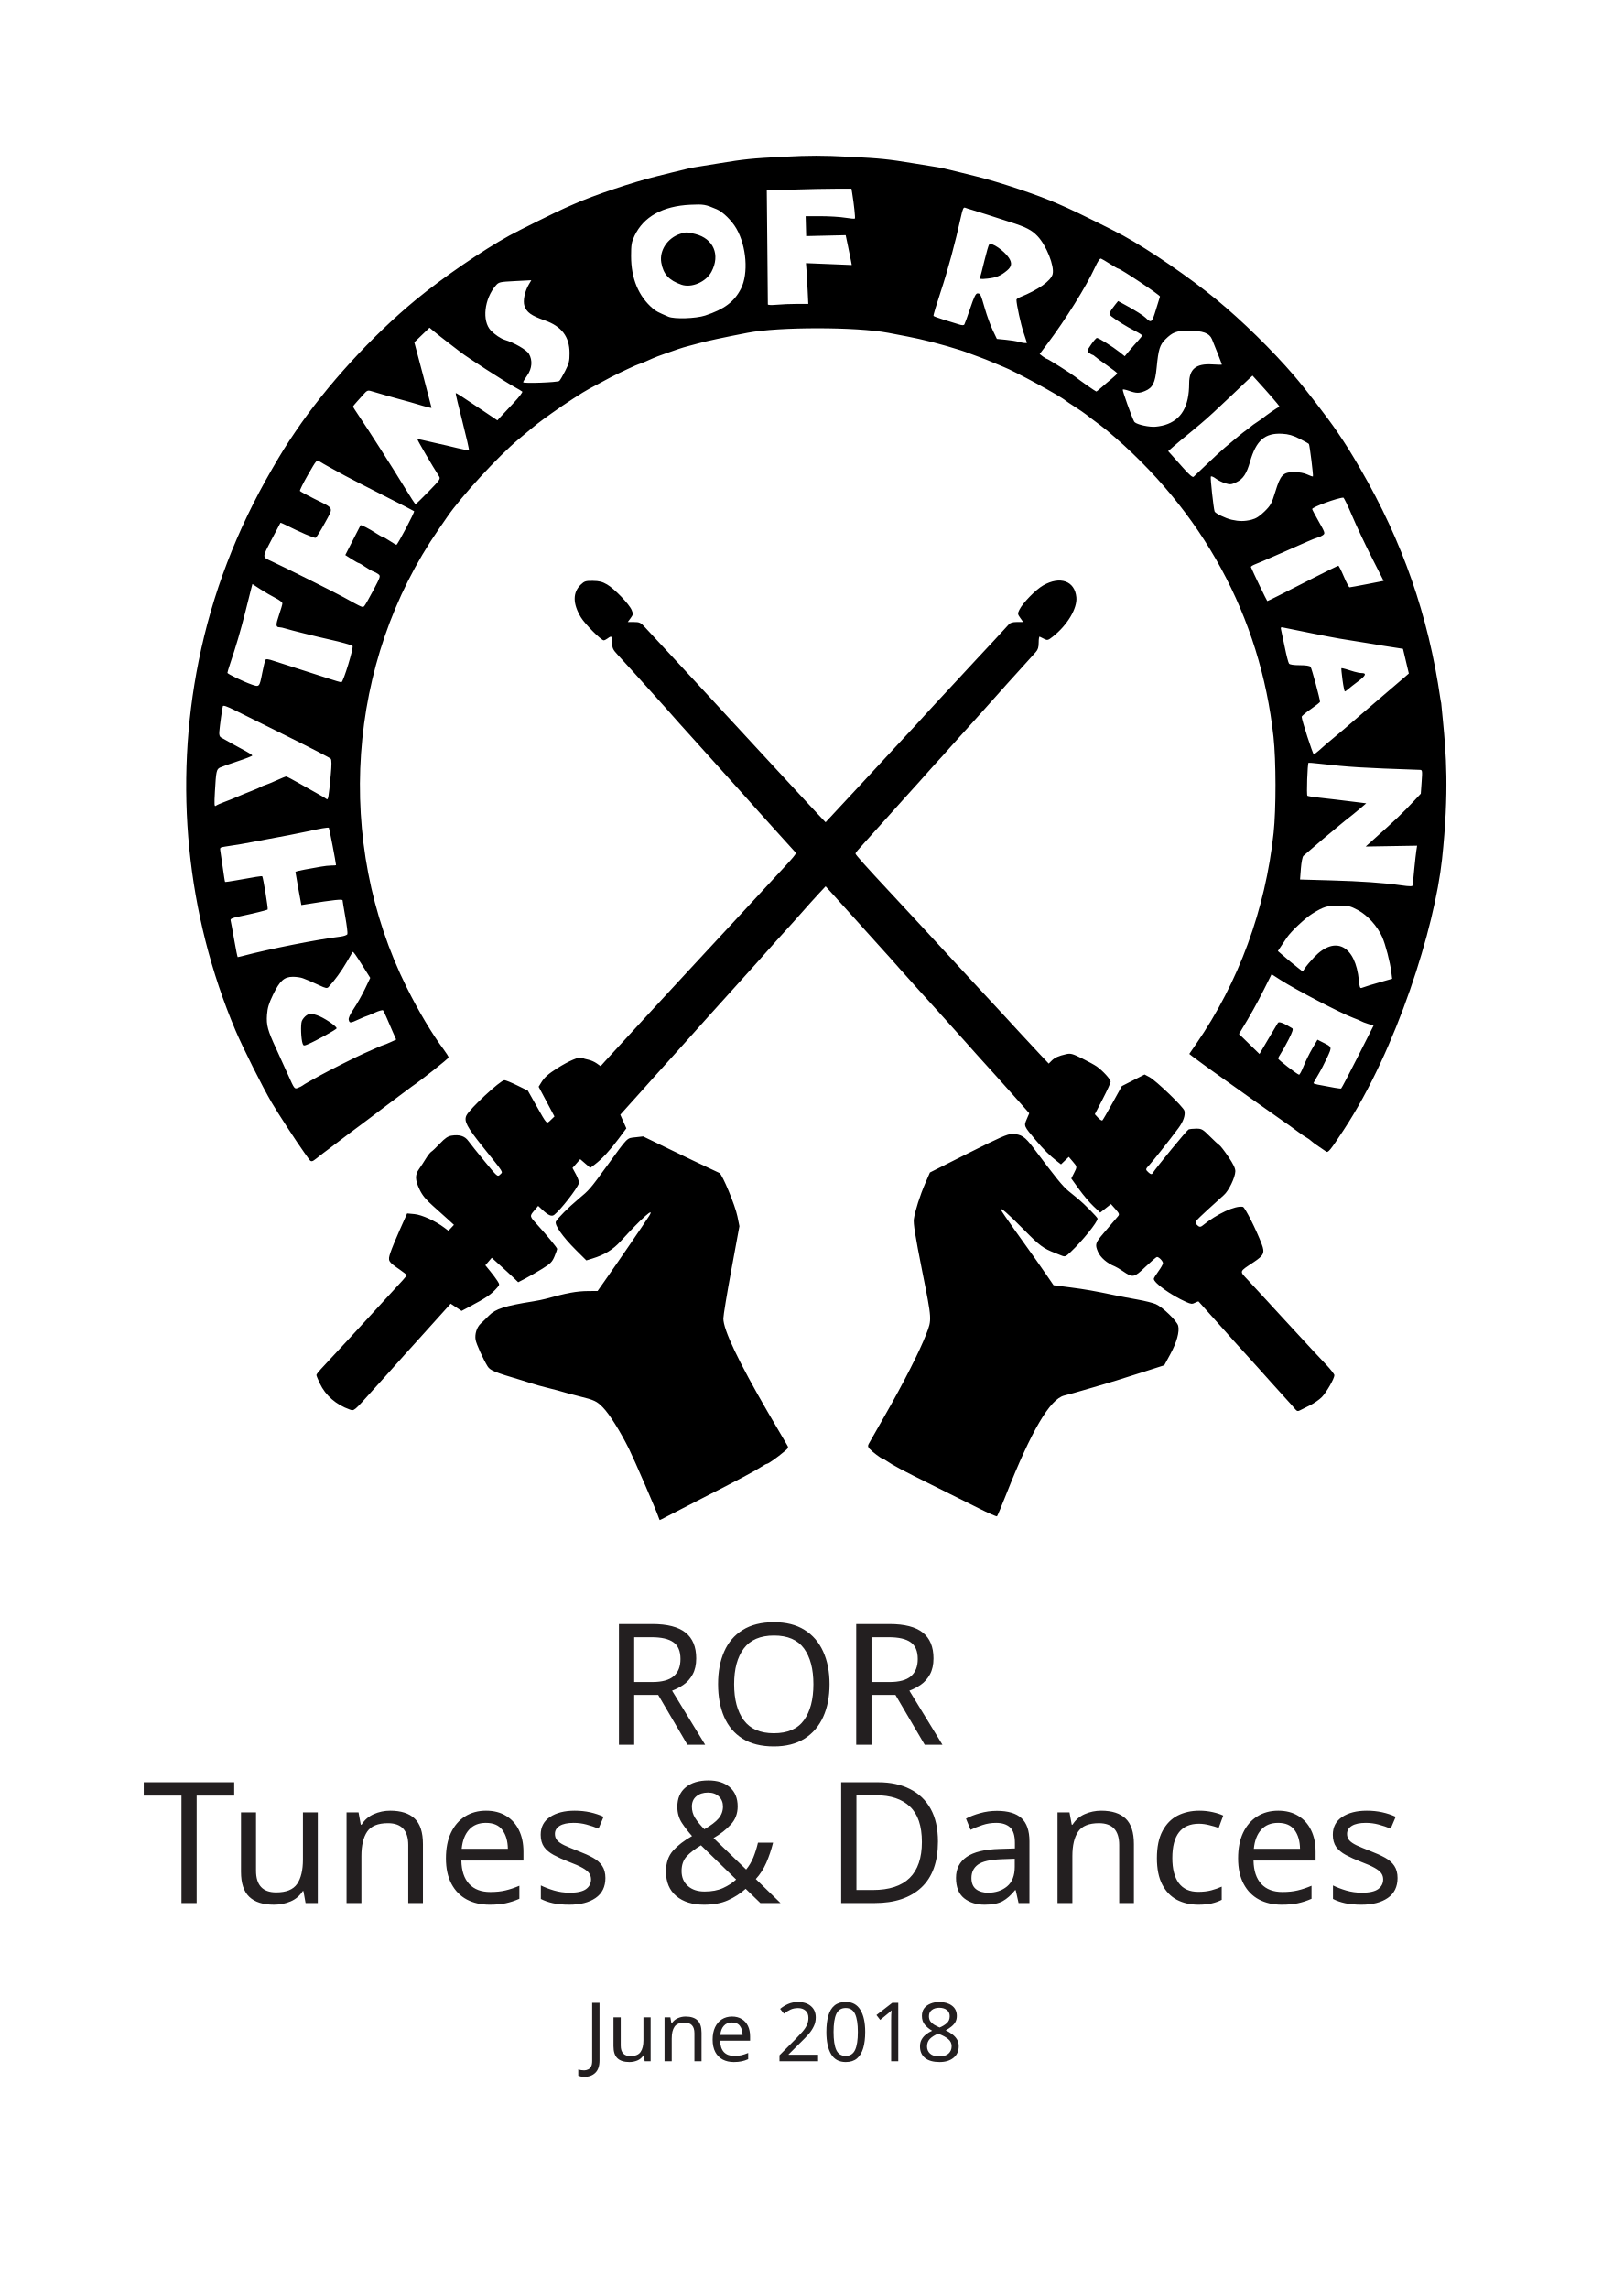
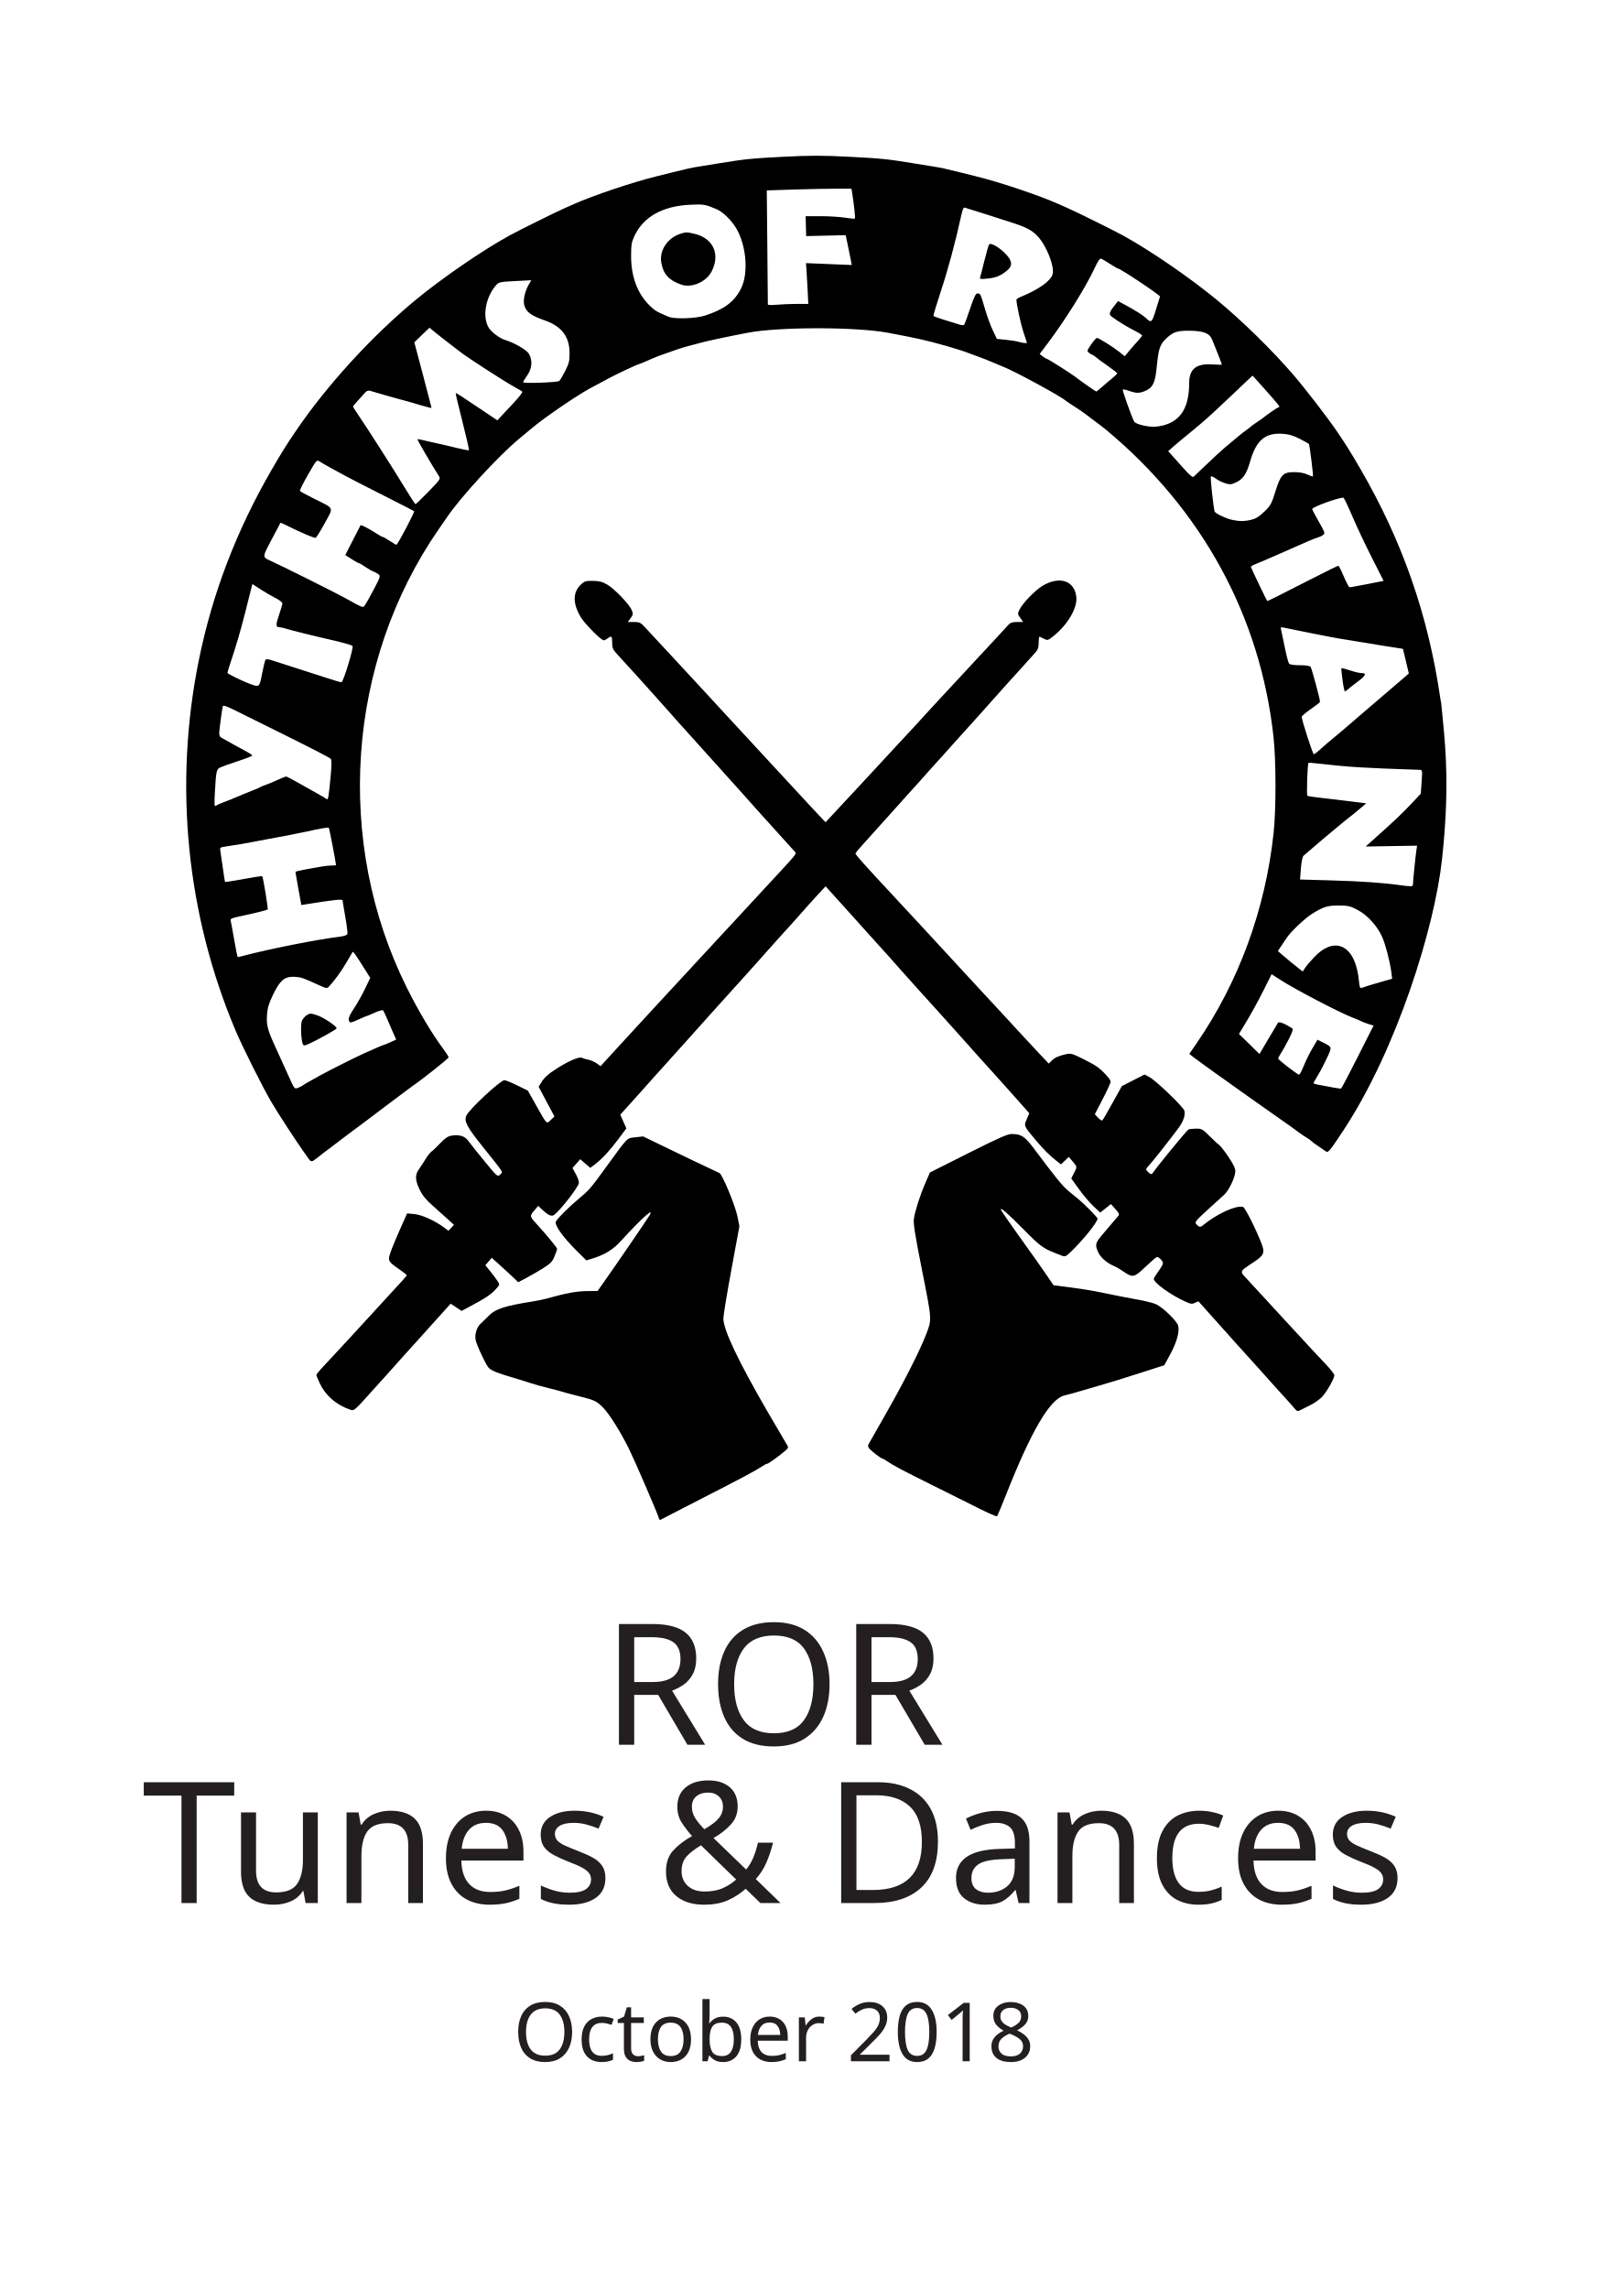
<svg xmlns="http://www.w3.org/2000/svg" id="svg2" version="1.1" xml:space="preserve" width="105mm" height="148mm" viewBox="0 0 396.85 559.37">
  <defs id="defs6" />
  <g id="g10" transform="matrix(1.25,0,0,-1.25,0,489.2126)">
    <path style="fill:#000000;fill-opacity:1;stroke-width:1.067" d="m 128.755,94.775 c -0.354,1.131 -4.739,11.271 -5.762,13.326 -1.73,3.473 -3.82,6.8 -5.092,8.107 -1.199,1.232 -1.69,1.464 -4.606,2.181 -0.774,0.19 -1.839,0.469 -2.367,0.618 l -1.919,0.545 c -0.528,0.15 -1.593,0.423 -2.367,0.607 -0.774,0.184 -1.983,0.523 -2.686,0.753 -0.704,0.23 -1.625,0.52 -2.047,0.645 -5.146,1.519 -6.069,1.897 -6.559,2.684 -0.845,1.355 -2.2,4.339 -2.353,5.182 -0.204,1.122 0.234,2.504 1.017,3.208 0.365,0.328 1.082,1.026 1.593,1.551 1.262,1.296 3.124,1.895 8.605,2.766 0.844,0.134 1.938,0.355 2.431,0.491 4.299,1.185 6.088,1.513 8.366,1.532 l 1.842,0.015 1.128,1.599 c 2.632,3.731 8.092,11.704 8.936,13.049 1.249,1.991 -1.336,-0.301 -5.574,-4.94 -1.496,-1.637 -3.141,-2.642 -5.514,-3.367 l -1.178,-0.36 -2.075,2.064 c -2.564,2.551 -4.213,4.905 -3.876,5.535 0.352,0.657 2.464,2.77 4.341,4.341 2.248,1.882 2.278,1.916 5.629,6.515 4.23,5.806 3.84,5.414 5.583,5.611 l 1.5,0.17 5.349,-2.594 c 2.942,-1.427 6.213,-2.99 7.268,-3.475 1.055,-0.485 2.092,-0.972 2.303,-1.083 0.587,-0.31 3.079,-6.312 3.518,-8.476 l 0.389,-1.92 -1.57,-8.505 c -0.863,-4.678 -1.57,-8.972 -1.57,-9.542 0,-2.2 2.912,-8.333 8.687,-18.295 1.877,-3.238 3.572,-6.131 3.767,-6.429 0.325,-0.497 0.281,-0.604 -0.528,-1.28 -1.425,-1.191 -3.131,-2.401 -3.384,-2.401 -0.129,0 -0.636,-0.271 -1.126,-0.602 -1.093,-0.739 -4.281,-2.434 -11.637,-6.187 -3.096,-1.579 -6.193,-3.174 -6.882,-3.544 -0.689,-0.37 -1.286,-0.672 -1.326,-0.672 -0.04,0 -0.154,0.259 -0.253,0.576 z m 62.573,1.747 c -1.9,0.957 -5.987,2.994 -9.083,4.528 -5.764,2.856 -7.674,3.868 -8.866,4.703 -0.373,0.261 -0.755,0.475 -0.849,0.475 -0.237,0 -1.964,1.304 -2.495,1.883 -0.333,0.364 -0.377,0.6 -0.18,0.968 0.143,0.267 1.592,2.812 3.219,5.654 3.568,6.231 6.732,12.457 8.009,15.759 1.144,2.958 1.159,2.725 -0.778,12.455 -1.373,6.894 -1.745,9.225 -1.617,10.114 0.229,1.589 1.191,4.596 2.253,7.043 l 0.888,2.046 7.499,3.77 c 6.037,3.035 7.699,3.767 8.523,3.756 1.855,-0.026 2.538,-0.472 4.273,-2.791 4.319,-5.774 5.674,-7.439 6.794,-8.352 l 1.844,-1.502 c 1.193,-0.97 3.847,-3.656 3.847,-3.894 0,-0.687 -2.972,-4.369 -5.284,-6.548 -0.959,-0.904 -1.085,-0.951 -1.776,-0.672 l -1.255,0.499 c -2.305,0.894 -3.006,1.416 -6.012,4.467 -3.241,3.29 -4.829,4.669 -4.555,3.954 0.079,-0.206 1.28,-1.967 2.669,-3.913 l 3.1,-4.346 1.151,-1.612 c 0.317,-0.442 1.202,-1.716 1.966,-2.83 l 1.39,-2.026 3.216,-0.417 c 3.045,-0.395 4.686,-0.684 8.845,-1.555 0.985,-0.206 2.942,-0.579 4.349,-0.828 1.407,-0.249 3.019,-0.651 3.582,-0.893 1.323,-0.569 4.142,-3.295 4.378,-4.234 0.292,-1.162 -0.294,-3.266 -1.552,-5.575 l -1.167,-2.142 -4.027,-1.291 c -5.075,-1.626 -6.13,-1.95 -9.912,-3.045 l -3.838,-1.111 c -0.422,-0.123 -1.228,-0.336 -1.791,-0.475 -2.778,-0.684 -6.439,-6.91 -11.302,-19.222 -0.919,-2.326 -1.745,-4.299 -1.836,-4.385 -0.091,-0.086 -1.72,0.627 -3.62,1.583 z M 68.392,115.809 c -2.688,0.951 -4.74,2.74 -5.859,5.105 -0.366,0.773 -0.665,1.51 -0.665,1.638 0,0.128 0.374,0.63 0.831,1.116 2.058,2.187 9.048,9.752 9.627,10.42 0.24,0.277 1.539,1.693 2.887,3.149 3.645,3.936 4.306,4.678 4.307,4.843 0.001,0.082 -0.618,0.576 -1.376,1.098 -2.275,1.568 -2.336,1.677 -1.814,3.28 0.244,0.747 1.081,2.784 1.86,4.526 l 1.417,3.167 1.428,-0.133 c 1.448,-0.135 4.083,-1.331 5.828,-2.647 l 0.819,-0.617 0.54,0.579 0.54,0.579 -1.115,1.024 c -0.613,0.563 -1.961,1.772 -2.995,2.687 -1.393,1.232 -2.069,2.062 -2.61,3.199 -0.893,1.878 -0.92,2.858 -0.11,3.993 0.341,0.478 0.936,1.388 1.32,2.021 0.385,0.633 0.876,1.256 1.092,1.384 0.216,0.128 0.976,0.85 1.691,1.606 0.969,1.025 1.538,1.413 2.239,1.526 1.559,0.253 2.616,-0.078 3.298,-1.033 0.337,-0.472 1.761,-2.256 3.164,-3.963 2.525,-3.073 2.556,-3.099 3.048,-2.607 0.588,0.588 0.936,0.03 -3.354,5.386 -3.154,3.938 -3.743,5.058 -3.235,6.148 0.598,1.284 6.652,6.909 7.436,6.909 0.234,0 1.359,-0.458 2.5,-1.019 l 2.075,-1.019 1.63,-2.884 c 2.178,-3.854 2.002,-3.678 2.859,-2.856 l 0.718,0.688 -1.546,2.905 -1.546,2.905 0.516,0.836 c 0.629,1.019 1.355,1.664 3.145,2.798 2.239,1.418 4.278,2.288 4.772,2.036 0.24,-0.122 0.819,-0.295 1.289,-0.384 0.469,-0.089 1.2,-0.409 1.625,-0.712 l 0.772,-0.55 0.806,0.9 c 0.842,0.94 4.829,5.282 6.214,6.767 0.441,0.474 1.823,1.973 3.07,3.332 1.247,1.359 2.635,2.863 3.085,3.343 0.45,0.479 1.831,1.973 3.07,3.32 2.645,2.874 2.983,3.239 6.346,6.854 1.407,1.512 2.835,3.052 3.173,3.421 0.662,0.723 4.978,5.391 6.388,6.909 6.38,6.868 6.22,6.676 5.866,7.035 -0.182,0.185 -1.039,1.132 -1.904,2.105 -0.865,0.973 -1.959,2.184 -2.431,2.69 -0.472,0.506 -1.664,1.829 -2.649,2.938 -0.985,1.11 -2.309,2.593 -2.942,3.296 l -1.407,1.567 c -1.217,1.374 -3.987,4.452 -4.605,5.117 -0.422,0.454 -1.156,1.27 -1.631,1.812 -0.475,0.542 -1.704,1.908 -2.731,3.035 -1.027,1.127 -2.078,2.292 -2.335,2.587 -1.023,1.177 -3.853,4.354 -4.859,5.456 -0.587,0.642 -1.296,1.433 -1.577,1.758 -0.572,0.66 -3.943,4.373 -5.603,6.171 -0.955,1.034 -1.083,1.317 -1.087,2.389 -0.004,1.305 -0.114,1.407 -0.885,0.824 -0.273,-0.207 -0.619,-0.375 -0.768,-0.374 -0.503,0.003 -3.666,3.187 -4.447,4.477 -1.627,2.684 -1.638,4.872 -0.034,6.409 0.708,0.679 0.954,0.755 2.372,0.737 1.232,-0.016 1.846,-0.173 2.776,-0.714 1.439,-0.836 4.326,-3.834 4.804,-4.99 0.313,-0.757 0.294,-0.901 -0.212,-1.586 l -0.556,-0.753 h 1.212 c 1.106,0 1.304,-0.099 2.246,-1.125 1.726,-1.879 6.102,-6.597 6.918,-7.459 0.422,-0.446 1.762,-1.893 2.978,-3.215 1.216,-1.323 2.597,-2.819 3.07,-3.324 0.473,-0.506 1.896,-2.05 3.162,-3.432 1.266,-1.382 2.648,-2.876 3.07,-3.32 0.73,-0.767 5,-5.391 6.298,-6.82 0.335,-0.369 1.722,-1.866 3.081,-3.327 1.359,-1.461 2.785,-3.002 3.169,-3.424 0.384,-0.422 1.321,-1.429 2.085,-2.236 l 1.388,-1.468 0.561,0.604 c 4.338,4.674 5.78,6.225 6.317,6.793 0.638,0.675 1.089,1.163 6.652,7.183 1.618,1.751 3.539,3.821 4.268,4.6 0.729,0.779 1.573,1.704 1.874,2.056 0.302,0.352 1.202,1.331 2.001,2.176 0.799,0.845 2.777,2.974 4.394,4.732 1.618,1.758 3.229,3.498 3.581,3.867 1.053,1.104 5.703,6.125 6.16,6.652 0.305,0.352 0.761,0.489 1.627,0.489 h 1.203 l -0.565,0.793 c -0.53,0.744 -0.54,0.843 -0.173,1.599 0.639,1.318 3.18,3.921 4.646,4.761 3.317,1.898 6.185,0.876 6.491,-2.314 0.207,-2.16 -1.741,-5.429 -4.575,-7.674 -0.954,-0.756 -1.081,-0.79 -1.718,-0.47 l -0.88,0.439 c -0.105,0.051 -0.192,-0.464 -0.192,-1.146 0,-0.928 -0.145,-1.4 -0.577,-1.877 l -2.997,-3.325 c -1.331,-1.478 -2.539,-2.812 -2.685,-2.965 -0.146,-0.153 -1.013,-1.126 -1.928,-2.163 -0.915,-1.037 -1.836,-2.067 -2.047,-2.289 -0.211,-0.222 -1.247,-1.379 -2.303,-2.572 -1.055,-1.192 -2.149,-2.403 -2.431,-2.691 -0.281,-0.288 -1.367,-1.497 -2.413,-2.687 -1.046,-1.19 -2.024,-2.279 -2.175,-2.42 -0.15,-0.141 -0.725,-0.774 -1.276,-1.408 -0.821,-0.943 -4.103,-4.603 -5.141,-5.733 l -3.699,-4.121 c -1.892,-2.111 -3.81,-4.242 -4.263,-4.735 -1.354,-1.474 -1.886,-2.117 -1.885,-2.279 5e-4,-0.218 2.117,-2.59 6.489,-7.272 l 3.489,-3.758 3.54,-3.816 c 1.147,-1.234 7.863,-8.516 9.124,-9.893 0.385,-0.421 5.512,-5.951 6.431,-6.938 0.441,-0.474 1.823,-1.975 3.07,-3.337 1.247,-1.361 3.027,-3.277 3.955,-4.257 l 1.687,-1.782 0.562,0.562 c 0.612,0.612 1.356,0.946 2.859,1.284 0.86,0.193 1.223,0.095 3.109,-0.838 1.175,-0.581 2.459,-1.287 2.856,-1.569 1.168,-0.83 2.72,-2.524 2.72,-2.969 0,-0.227 -0.696,-1.753 -1.547,-3.39 l -1.547,-2.978 0.643,-0.694 c 0.354,-0.381 0.733,-0.606 0.844,-0.499 0.11,0.107 1.01,1.656 1.999,3.443 l 1.798,3.248 2.222,1.133 2.222,1.133 0.933,-0.493 c 1.286,-0.679 6.67,-5.858 6.854,-6.593 0.218,-0.867 -0.209,-2.106 -1.171,-3.402 -1.683,-2.267 -4.931,-6.384 -5.627,-7.133 -0.855,-0.92 -0.858,-0.944 -0.189,-1.55 0.335,-0.304 0.591,-0.381 0.704,-0.212 0.916,1.378 6.784,8.521 7.099,8.642 0.226,0.087 0.916,0.158 1.533,0.158 1.028,0 1.248,-0.126 2.608,-1.491 0.817,-0.82 1.66,-1.597 1.873,-1.728 0.213,-0.13 1.009,-1.158 1.769,-2.283 0.988,-1.463 1.375,-2.277 1.359,-2.853 -0.034,-1.2 -1.304,-3.822 -2.243,-4.629 -0.453,-0.389 -1.935,-1.735 -3.294,-2.991 -2.343,-2.165 -2.449,-2.307 -2.047,-2.751 0.48,-0.531 0.743,-0.579 1.187,-0.216 2.792,2.283 6.428,3.965 7.888,3.651 0.393,-0.085 2.625,-4.516 3.669,-7.283 0.643,-1.706 0.422,-2.201 -1.577,-3.53 -2.89,-1.921 -2.813,-1.686 -1.144,-3.467 0.798,-0.851 2.487,-2.683 3.753,-4.071 1.266,-1.388 2.69,-2.937 3.162,-3.443 0.473,-0.506 1.854,-2.002 3.07,-3.324 2.348,-2.554 2.823,-3.065 5.345,-5.737 0.88,-0.932 1.599,-1.859 1.599,-2.061 0,-0.647 -1.539,-3.332 -2.445,-4.267 -0.483,-0.498 -1.54,-1.231 -2.35,-1.629 -0.81,-0.398 -1.696,-0.841 -1.969,-0.983 -0.398,-0.208 -0.593,-0.138 -0.988,0.349 -0.27,0.335 -1.083,1.248 -1.807,2.031 -0.723,0.782 -2.023,2.222 -2.889,3.199 -0.865,0.977 -1.844,2.072 -2.175,2.433 -1.822,1.99 -4.6,5.062 -5.079,5.616 -0.303,0.35 -0.916,1.042 -1.363,1.536 -2.203,2.438 -5.411,6.024 -5.475,6.119 -0.039,0.059 -0.357,-0.046 -0.706,-0.233 -0.548,-0.293 -0.785,-0.273 -1.726,0.144 -2.945,1.306 -6.337,3.732 -6.337,4.533 0,0.134 0.403,0.792 0.896,1.463 0.493,0.671 0.896,1.389 0.896,1.594 0,0.405 -0.789,1.224 -1.172,1.216 -0.13,-0.003 -1.137,-0.866 -2.239,-1.919 -2.259,-2.157 -2.466,-2.197 -4.444,-0.848 -0.591,0.403 -1.288,0.817 -1.55,0.921 -1.522,0.604 -2.838,1.745 -3.315,2.875 -0.602,1.425 -0.514,1.717 1.08,3.584 l 1.854,2.176 1.005,1.18 c 0.306,0.358 0.239,0.539 -0.518,1.39 l -0.871,0.979 -1.049,-0.831 -1.049,-0.831 -1.31,1.226 c -0.72,0.674 -1.995,2.174 -2.831,3.334 l -1.521,2.108 0.522,1.023 c 0.652,1.279 0.656,1.247 -0.253,2.31 l -0.754,0.882 -0.76,-0.729 -0.76,-0.729 -0.842,0.653 c -1.356,1.052 -2.562,2.251 -4.101,4.079 -2.352,2.793 -2.337,2.757 -1.761,4.102 l 0.493,1.151 -0.593,0.691 c -0.326,0.38 -1.38,1.565 -2.342,2.634 -0.962,1.069 -1.959,2.185 -2.216,2.481 -0.257,0.296 -0.834,0.941 -1.281,1.433 -2.654,2.923 -5.521,6.114 -6.065,6.751 -0.346,0.405 -0.917,1.041 -1.269,1.413 -0.352,0.372 -1.5,1.653 -2.552,2.846 -1.052,1.193 -2.451,2.746 -3.11,3.45 -0.659,0.704 -1.583,1.723 -2.053,2.265 -0.471,0.542 -1.201,1.357 -1.623,1.81 -0.422,0.454 -1.401,1.547 -2.175,2.43 -0.774,0.883 -1.637,1.859 -1.919,2.17 l -4.861,5.387 -2.303,2.568 c -1.702,1.901 -3.693,4.11 -4.903,5.438 l -0.553,0.608 -1.194,-1.277 c -0.657,-0.703 -1.425,-1.543 -1.706,-1.869 -1.181,-1.365 -5.434,-6.106 -6.611,-7.37 -0.211,-0.227 -1.132,-1.26 -2.047,-2.297 -0.915,-1.037 -1.78,-2.01 -1.922,-2.163 -0.143,-0.153 -1.811,-2.005 -3.708,-4.117 -4.312,-4.8 -5.175,-5.757 -5.514,-6.114 -0.149,-0.156 -2.326,-2.588 -4.838,-5.403 -2.512,-2.815 -4.636,-5.176 -4.719,-5.247 -0.083,-0.07 -0.603,-0.646 -1.156,-1.28 -0.553,-0.633 -1.837,-2.073 -2.853,-3.199 -1.017,-1.126 -2.304,-2.558 -2.862,-3.182 l -1.013,-1.134 0.59,-1.335 0.59,-1.335 -1.493,-2.009 c -1.683,-2.264 -3.285,-3.998 -4.641,-5.023 l -0.918,-0.694 -0.983,0.85 -0.983,0.85 -0.756,-0.861 -0.756,-0.861 0.692,-1.271 c 0.393,-0.722 0.628,-1.472 0.544,-1.735 -0.333,-1.051 -3.538,-5.155 -4.796,-6.141 -0.513,-0.402 -1.155,-0.128 -2.373,1.014 l -0.776,0.727 -0.803,-0.955 c -0.898,-1.067 -0.897,-1.07 0.712,-2.822 1.667,-1.814 3.801,-4.417 3.801,-4.635 0,-0.12 -0.234,-0.781 -0.52,-1.468 -0.447,-1.074 -0.78,-1.411 -2.367,-2.395 -1.016,-0.63 -2.496,-1.483 -3.289,-1.897 l -1.442,-0.751 -0.631,0.617 c -0.605,0.592 -2.391,2.233 -3.849,3.539 l -0.691,0.618 -0.626,-0.729 -0.626,-0.729 0.955,-1.169 c 0.526,-0.643 1.161,-1.495 1.412,-1.894 0.439,-0.698 0.438,-0.746 -0.012,-1.267 -1.192,-1.38 -2.082,-1.988 -5.783,-3.947 l -1.221,-0.647 -1.065,0.705 -1.064,0.705 -1.04,-1.151 c -2.532,-2.801 -5.021,-5.563 -6.291,-6.981 -0.756,-0.845 -1.496,-1.661 -1.644,-1.814 -0.148,-0.153 -1.017,-1.126 -1.932,-2.163 -0.915,-1.037 -1.836,-2.067 -2.047,-2.289 -0.211,-0.222 -1.247,-1.368 -2.303,-2.547 -3.683,-4.113 -3.61,-4.052 -4.478,-3.745 z m -7.995,48.963 -0.893,1.252 c -1.504,2.098 -5.111,7.635 -6.393,9.817 -1.78,3.028 -5.688,10.824 -7.08,14.125 -9.566,22.685 -12.076,47.903 -7.186,72.179 2.648,13.144 7.397,25.556 14.374,37.566 1.923,3.31 2.693,4.544 4.556,7.294 6.083,8.984 14.949,18.687 23.545,25.769 5.231,4.31 13.026,9.659 18.288,12.549 1.841,1.011 9.277,4.692 10.874,5.382 0.493,0.213 1.299,0.568 1.791,0.789 3.711,1.666 11.473,4.271 16.119,5.411 l 3.07,0.763 c 2.907,0.731 3.674,0.899 5.245,1.147 0.844,0.133 2.571,0.413 3.838,0.621 5.075,0.834 6.387,0.968 12.601,1.286 5.281,0.27 7.639,0.27 12.92,0 6.213,-0.318 7.526,-0.452 12.601,-1.286 1.266,-0.208 2.993,-0.488 3.838,-0.621 1.571,-0.248 2.338,-0.416 5.245,-1.147 l 3.07,-0.763 c 4.646,-1.14 12.408,-3.745 16.119,-5.411 0.493,-0.221 1.299,-0.576 1.791,-0.789 1.596,-0.69 9.033,-4.371 10.874,-5.382 5.261,-2.89 13.056,-8.238 18.288,-12.549 4.999,-4.119 10.832,-9.833 15.073,-14.764 2.259,-2.628 6.743,-8.452 8.472,-11.005 1.863,-2.751 2.633,-3.984 4.556,-7.294 8.239,-14.182 13.28,-28.657 15.643,-44.916 0.286,-1.971 -0.041,1.329 0.522,-4.543 0.563,-5.872 1.247,-13.51 -0.197,-26.873 -1.444,-13.363 -8.854,-37.154 -19.249,-52.947 -2.649,-4.024 -3.022,-4.48 -3.428,-4.179 -0.182,0.135 -0.835,0.58 -1.451,0.989 -0.616,0.409 -1.275,0.899 -1.465,1.089 -0.19,0.19 -0.581,0.472 -0.869,0.626 -0.288,0.154 -1.012,0.643 -1.609,1.086 -1.494,1.109 -2.404,1.761 -3.09,2.213 -0.614,0.404 -13.358,9.438 -13.799,9.781 -0.141,0.11 -0.889,0.65 -1.663,1.201 -0.774,0.551 -1.719,1.248 -2.101,1.547 l -0.694,0.545 1.359,1.972 c 8.314,12.063 13.523,26.268 15.131,41.258 0.497,4.64 0.486,14.119 -0.023,18.758 -2.581,23.529 -13.876,44.282 -32.628,59.945 -0.514,0.43 -1.679,1.32 -2.92,2.231 -0.141,0.103 -0.602,0.459 -1.024,0.791 -0.422,0.332 -1.44,1.03 -2.262,1.551 -0.822,0.522 -1.628,1.061 -1.791,1.199 -1.139,0.963 -9.981,5.766 -12.193,6.624 -0.493,0.191 -1.471,0.6 -2.175,0.908 -0.704,0.308 -1.855,0.763 -2.558,1.011 -0.704,0.248 -1.509,0.546 -1.791,0.662 -1.747,0.724 -6.864,2.198 -9.978,2.873 -1.677,0.364 -2.441,0.515 -6.012,1.192 -6.249,1.184 -21.391,1.188 -27.504,0.007 -4.646,-0.897 -8.04,-1.625 -9.466,-2.031 -0.563,-0.16 -1.484,-0.405 -2.047,-0.546 -0.563,-0.14 -1.484,-0.415 -2.047,-0.611 -4.544,-1.582 -4.019,-1.382 -6.329,-2.406 -0.667,-0.295 -1.287,-0.537 -1.378,-0.537 -0.178,0 -3.997,-1.785 -5.469,-2.555 -0.493,-0.258 -1.471,-0.782 -2.175,-1.165 -0.704,-0.383 -1.625,-0.876 -2.047,-1.096 -1.199,-0.625 -4.898,-3.033 -7.292,-4.746 -2.825,-2.022 -2.578,-1.829 -6.519,-5.115 -3.996,-3.332 -11.26,-11.233 -13.955,-15.18 l -1.678,-2.431 c -17.97,-25.953 -20.417,-61.093 -6.236,-89.59 2.308,-4.638 4.97,-9.103 7.216,-12.101 0.527,-0.704 0.959,-1.402 0.96,-1.552 0.001,-0.224 -5.2,-4.344 -7.245,-5.738 -0.307,-0.209 -1.387,-1.015 -2.4,-1.791 -1.013,-0.776 -2.625,-1.987 -3.582,-2.691 -0.956,-0.704 -1.797,-1.34 -1.867,-1.414 -0.07,-0.074 -0.991,-0.765 -2.046,-1.536 -1.055,-0.771 -2.091,-1.539 -2.303,-1.709 -0.498,-0.399 -3.111,-2.381 -3.881,-2.945 -0.802,-0.587 -1.645,-1.235 -2.512,-1.93 -0.864,-0.693 -1.065,-0.711 -1.476,-0.128 z m -1.223,14.384 c 0.145,0.118 0.667,0.438 1.16,0.711 l 2.355,1.308 c 1.608,0.893 6.98,3.591 8.391,4.214 l 2.374,1.054 c 0.813,0.363 1.539,0.659 1.613,0.659 0.074,0 0.644,0.232 1.267,0.516 l 1.132,0.516 -0.652,1.468 c -0.359,0.807 -0.893,2.043 -1.188,2.747 -0.295,0.704 -0.619,1.376 -0.72,1.493 -0.101,0.117 -0.834,-0.084 -1.629,-0.448 -0.795,-0.364 -1.506,-0.661 -1.581,-0.661 -0.075,0 -0.766,-0.288 -1.535,-0.64 -1.692,-0.774 -1.798,-0.78 -1.972,-0.117 -0.092,0.351 0.243,1.089 1.015,2.239 0.634,0.944 1.611,2.676 2.171,3.849 l 1.019,2.132 -1.317,2.091 c -1.596,2.533 -2.01,3.11 -2.131,2.968 -0.051,-0.06 -0.588,-0.973 -1.194,-2.029 -0.953,-1.661 -2.403,-3.647 -3.522,-4.825 -0.275,-0.289 -0.568,-0.234 -1.792,0.341 -0.805,0.378 -1.694,0.778 -1.975,0.89 l -1.227,0.491 c -0.394,0.158 -1.277,0.288 -1.963,0.288 -1.704,0 -2.564,-0.777 -3.888,-3.513 -0.82,-1.696 -1.081,-2.564 -1.179,-3.927 -0.145,-2.024 0.135,-3.052 1.813,-6.659 0.616,-1.325 1.668,-3.64 2.337,-5.144 1.198,-2.695 1.226,-2.731 1.886,-2.481 0.368,0.14 0.788,0.351 0.934,0.468 z m 0.015,8.145 c -0.327,0.842 -0.439,3.772 -0.171,4.458 0.148,0.38 0.571,0.888 0.939,1.129 0.626,0.41 0.754,0.411 1.994,0.016 1.269,-0.404 3.84,-2.109 3.87,-2.566 0.014,-0.209 -3.979,-2.424 -5.654,-3.136 -0.718,-0.305 -0.826,-0.295 -0.978,0.098 z m 206.295,-2.544 3.09,6.109 -1.076,0.339 c -0.592,0.187 -1.192,0.417 -1.332,0.513 -0.141,0.096 -0.831,0.389 -1.535,0.651 -2.488,0.928 -11.264,5.5 -14.264,7.431 l -1.727,1.112 -1.523,-3.04 c -1.335,-2.665 -2.725,-5.157 -4.377,-7.849 l -0.484,-0.79 2.006,-1.958 2.006,-1.958 1.695,2.876 c 0.933,1.582 1.794,3.026 1.915,3.21 0.205,0.312 1.154,-0.049 2.795,-1.063 0.228,-0.141 0.041,-0.723 -0.694,-2.164 -0.553,-1.084 -1.242,-2.316 -1.53,-2.738 -0.288,-0.422 -0.524,-0.883 -0.524,-1.024 -2e-5,-0.226 3.531,-2.954 4.072,-3.146 0.116,-0.041 0.521,0.707 0.9,1.664 0.379,0.956 1.144,2.512 1.701,3.458 l 1.013,1.72 1.081,-0.547 c 1.805,-0.914 1.778,-0.817 0.812,-2.937 -0.483,-1.06 -1.282,-2.592 -1.776,-3.406 -0.494,-0.813 -0.898,-1.535 -0.898,-1.604 0,-0.069 0.374,-0.199 0.831,-0.289 2.952,-0.583 4.434,-0.829 4.574,-0.759 0.088,0.044 1.551,2.829 3.251,6.189 z m 2.345,14.005 c 0.633,0.194 1.878,0.556 2.766,0.806 l 1.615,0.454 -0.16,1.282 c -0.251,2.009 -1.132,5.399 -1.79,6.889 -0.938,2.122 -2.866,4.255 -4.76,5.264 -1.459,0.778 -1.857,0.874 -3.682,0.885 -2.244,0.014 -3.053,-0.234 -5.245,-1.608 -1.395,-0.874 -4.097,-3.415 -4.94,-4.646 -0.241,-0.352 -0.738,-1.09 -1.104,-1.641 l -0.666,-1.001 0.767,-0.662 c 1.357,-1.171 1.957,-1.669 3.037,-2.517 l 1.058,-0.831 0.457,0.703 c 0.251,0.387 1.042,1.321 1.756,2.078 4.129,4.372 8.107,2.32 8.767,-4.523 0.129,-1.342 0.224,-1.585 0.565,-1.448 0.225,0.09 0.928,0.323 1.561,0.516 z M 47.511,204.494 c 5.165,1.366 14.616,3.237 19.048,3.771 0.68,0.082 1.295,0.301 1.367,0.488 0.072,0.187 -0.111,1.697 -0.405,3.357 -0.294,1.66 -0.535,3.12 -0.535,3.245 0,0.28 -1.736,0.095 -6.91,-0.735 l -1.153,-0.185 -0.582,3.161 c -0.32,1.739 -0.578,3.229 -0.574,3.312 0.004,0.083 0.842,0.295 1.862,0.471 1.02,0.176 2.407,0.425 3.083,0.553 0.675,0.128 1.625,0.233 2.111,0.233 0.486,0 0.882,0.029 0.882,0.064 -0.007,0.444 -1.31,7.219 -1.406,7.316 -0.12,0.12 -1.94,-0.19 -4.221,-0.72 -1.074,-0.25 -5.916,-1.188 -8.059,-1.563 -0.844,-0.148 -1.996,-0.365 -2.558,-0.484 -1.023,-0.216 -3.398,-0.616 -5.426,-0.913 -1,-0.147 -1.068,-0.207 -0.951,-0.841 0.069,-0.376 0.288,-1.876 0.487,-3.335 0.199,-1.458 0.396,-2.685 0.44,-2.727 0.043,-0.042 1,0.091 2.125,0.295 3.795,0.688 5.053,0.882 5.14,0.795 0.179,-0.179 1.188,-6.358 1.06,-6.487 -0.135,-0.135 -2.801,-0.788 -5.752,-1.407 -1.227,-0.258 -1.574,-0.428 -1.489,-0.731 0.061,-0.217 0.375,-1.921 0.699,-3.786 0.323,-1.865 0.634,-3.391 0.691,-3.391 0.057,0 0.52,0.11 1.029,0.245 z m 228.759,13.932 c 0,0.574 0.502,5.567 0.668,6.637 l 0.151,0.98 -5.03,-0.084 -5.03,-0.084 1.005,0.896 c 4.872,4.344 6.093,5.505 8.558,8.137 l 1.217,1.299 0.165,2.32 c 0.153,2.163 0.132,2.321 -0.321,2.337 -11.458,0.392 -13.735,0.533 -19.803,1.222 -1.055,0.12 -1.952,0.193 -1.992,0.163 -0.207,-0.156 -0.416,-6.328 -0.218,-6.45 0.126,-0.078 1.106,-0.237 2.179,-0.355 1.867,-0.204 4.568,-0.527 7.81,-0.934 l 1.51,-0.19 -1.127,-0.957 c -0.62,-0.527 -1.243,-1.045 -1.385,-1.152 -0.608,-0.457 -2.835,-2.253 -3.089,-2.492 -0.153,-0.144 -0.776,-0.664 -1.385,-1.157 -0.609,-0.493 -1.232,-1.011 -1.385,-1.152 -0.153,-0.141 -1.026,-0.889 -1.941,-1.664 -0.915,-0.774 -1.806,-1.542 -1.98,-1.706 -0.174,-0.164 -0.391,-1.27 -0.482,-2.457 l -0.166,-2.158 6.111,-0.172 c 5.734,-0.161 10.132,-0.465 13.403,-0.925 2.181,-0.307 2.559,-0.293 2.559,0.097 z M 43.831,234.572 c 0.704,0.257 1.855,0.72 2.558,1.029 0.704,0.309 1.97,0.828 2.814,1.154 0.844,0.326 1.65,0.675 1.791,0.775 0.141,0.1 0.544,0.27 0.895,0.377 0.352,0.107 1.362,0.524 2.245,0.927 0.883,0.403 1.703,0.733 1.822,0.733 0.119,0 1.354,-0.651 2.744,-1.447 1.39,-0.796 3.045,-1.728 3.679,-2.072 0.633,-0.344 1.287,-0.736 1.453,-0.873 0.339,-0.278 0.425,0.208 0.846,4.75 0.179,1.933 0.176,2.889 -0.01,3.113 -0.148,0.178 -3.918,2.129 -8.378,4.335 -4.461,2.206 -9.122,4.518 -10.358,5.138 -1.538,0.77 -2.281,1.026 -2.354,0.809 -0.121,-0.363 -0.589,-3.731 -0.698,-5.023 -0.048,-0.564 0.061,-0.944 0.311,-1.087 1.338,-0.764 3.892,-2.177 4.925,-2.722 0.668,-0.353 1.215,-0.723 1.215,-0.821 0,-0.099 -1.295,-0.605 -2.878,-1.126 -1.583,-0.521 -3.132,-1.074 -3.442,-1.229 -0.68,-0.34 -0.766,-0.749 -0.986,-4.678 -0.143,-2.563 -0.114,-3.019 0.177,-2.795 0.192,0.147 0.924,0.477 1.628,0.734 z m 214.089,10.095 c 1.106,1.004 1.808,1.607 2.999,2.579 0.549,0.448 1.263,1.046 1.587,1.33 0.323,0.283 1.15,0.993 1.837,1.576 0.687,0.584 1.377,1.178 1.535,1.322 0.158,0.143 1.956,1.685 3.996,3.426 2.04,1.741 4.135,3.533 4.654,3.983 l 0.944,0.819 -0.574,2.41 -0.574,2.41 -1.137,0.18 -2.928,0.456 c -0.985,0.152 -2.366,0.383 -3.07,0.514 -0.704,0.131 -2.143,0.363 -3.198,0.515 -1.055,0.152 -3.013,0.493 -4.349,0.756 l -3.198,0.629 c -1.737,0.337 -4.653,0.927 -5.346,1.082 -0.681,0.152 -0.729,0.116 -0.592,-0.448 0.082,-0.337 0.406,-1.879 0.72,-3.428 0.314,-1.548 0.681,-2.959 0.815,-3.135 0.155,-0.204 0.915,-0.32 2.1,-0.32 1.175,0 1.952,-0.117 2.117,-0.32 0.221,-0.271 1.849,-6.29 1.849,-6.835 0,-0.101 -0.806,-0.739 -1.791,-1.419 -0.985,-0.679 -1.792,-1.36 -1.793,-1.513 -0.005,-0.6 2.165,-7.316 2.363,-7.316 0.116,0 0.582,0.337 1.036,0.748 z m 4.586,13.759 c -0.164,1.223 -0.263,2.257 -0.222,2.299 0.042,0.042 0.414,-0.028 0.827,-0.154 l 1.664,-0.507 c 0.502,-0.153 1.158,-0.278 1.456,-0.278 1.032,0 0.836,-0.49 -0.636,-1.586 -0.813,-0.606 -1.701,-1.303 -1.974,-1.549 -0.273,-0.246 -0.569,-0.448 -0.657,-0.448 -0.088,0 -0.295,1 -0.459,2.223 z m -211.265,1.22 c 0.262,1.331 0.558,2.552 0.658,2.715 0.134,0.216 0.587,0.159 1.686,-0.215 0.827,-0.281 3.057,-0.999 4.957,-1.594 1.9,-0.596 4.446,-1.415 5.659,-1.82 1.213,-0.405 2.364,-0.737 2.559,-0.737 0.365,0 2.449,6.818 2.17,7.098 -0.174,0.174 -2.336,0.781 -4.375,1.228 -2.348,0.515 -7.835,1.879 -8.717,2.167 -0.432,0.141 -0.972,0.256 -1.2,0.256 -0.731,0 -0.746,0.471 -0.076,2.411 0.36,1.044 0.655,2.062 0.655,2.261 0,0.2 -0.604,0.667 -1.343,1.038 -0.739,0.371 -2.058,1.138 -2.932,1.705 l -1.589,1.03 -0.25,-0.96 c -0.138,-0.528 -0.654,-2.572 -1.147,-4.543 -0.867,-3.464 -1.823,-6.723 -2.945,-10.037 -0.296,-0.875 -0.539,-1.692 -0.539,-1.815 0,-0.214 3.121,-1.72 4.733,-2.285 1.502,-0.526 1.527,-0.5 2.038,2.096 z m 21.766,16.342 c 1.39,2.639 1.435,2.782 0.979,3.128 -0.262,0.2 -0.708,0.439 -0.989,0.533 -0.281,0.093 -0.993,0.5 -1.581,0.903 -0.588,0.403 -1.154,0.733 -1.257,0.733 -0.103,0 -0.74,0.354 -1.415,0.788 l -1.228,0.788 1.461,2.859 c 0.803,1.573 1.489,2.906 1.523,2.964 0.085,0.142 1.743,-0.714 3.054,-1.577 0.588,-0.387 1.164,-0.704 1.279,-0.705 0.115,-5e-4 0.728,-0.346 1.361,-0.767 0.633,-0.421 1.228,-0.766 1.321,-0.767 0.231,-10e-4 3.61,6.413 3.458,6.564 -0.066,0.066 -2.809,1.477 -6.096,3.134 -3.286,1.658 -6.609,3.362 -7.382,3.788 l -2.903,1.587 c -0.823,0.447 -1.76,0.986 -2.083,1.197 -0.58,0.38 -0.61,0.346 -2.288,-2.578 -0.935,-1.63 -1.644,-3.054 -1.575,-3.166 0.069,-0.112 1.311,-0.792 2.76,-1.513 4.061,-2.018 3.858,-1.555 2.098,-4.784 -0.827,-1.518 -1.634,-2.809 -1.792,-2.87 -0.257,-0.099 -3.104,1.121 -5.831,2.499 -0.548,0.277 -1.018,0.471 -1.045,0.433 -0.027,-0.039 -0.814,-1.527 -1.748,-3.308 -1.849,-3.524 -1.847,-3.362 -0.049,-4.178 2.139,-0.971 12.364,-6.074 14.2,-7.087 3.76,-2.074 3.665,-2.033 4.001,-1.686 0.17,0.176 0.965,1.565 1.766,3.086 z m 176.86,-1.134 c 1.083,0.545 4.145,2.1 6.805,3.455 2.659,1.355 4.917,2.463 5.016,2.463 0.099,0 0.581,-0.95 1.071,-2.111 0.49,-1.161 0.995,-2.111 1.124,-2.111 0.129,0 1.68,0.283 3.447,0.628 l 3.213,0.628 -2.341,4.618 c -1.288,2.54 -3.012,6.202 -3.831,8.137 -0.819,1.936 -1.587,3.519 -1.706,3.519 -1.051,0 -6.095,-1.847 -6.095,-2.233 0,-0.095 0.583,-1.197 1.294,-2.45 1.217,-2.142 1.267,-2.298 0.831,-2.621 -0.255,-0.189 -0.725,-0.411 -1.046,-0.494 -0.32,-0.082 -1.241,-0.443 -2.047,-0.802 -1.736,-0.773 -2.562,-1.137 -4.279,-1.885 l -2.047,-0.896 c -1.731,-0.763 -3.117,-1.354 -3.911,-1.667 -0.463,-0.182 -0.808,-0.415 -0.768,-0.516 0.366,-0.919 3.124,-6.655 3.2,-6.655 0.054,0 0.985,0.446 2.068,0.992 z m -5.13,14.919 c 0.856,0.216 1.556,0.661 2.513,1.599 1.2,1.177 1.402,1.546 2.116,3.871 1.02,3.32 1.512,3.828 3.707,3.828 1.005,0 1.935,-0.171 2.559,-0.47 0.539,-0.258 1.028,-0.422 1.086,-0.364 0.113,0.113 -0.626,6.075 -0.786,6.333 -0.052,0.085 -0.88,0.549 -1.839,1.032 -1.327,0.668 -2.142,0.9 -3.407,0.968 -3.366,0.182 -5.073,-1.305 -6.259,-5.453 -0.671,-2.346 -1.351,-3.378 -2.638,-4.001 -1.005,-0.486 -1.242,-0.511 -2.192,-0.231 -0.586,0.173 -1.432,0.592 -1.881,0.931 -0.449,0.339 -0.881,0.511 -0.959,0.383 -0.127,-0.205 0.513,-6.134 0.735,-6.816 0.122,-0.375 2.13,-1.352 3.343,-1.627 1.461,-0.331 2.543,-0.327 3.902,0.015 z m -160.944,5.491 c 2.25,2.31 2.377,2.496 2.044,3.007 -1.238,1.902 -4.292,7.132 -4.212,7.213 0.053,0.053 0.494,-0.007 0.98,-0.136 0.485,-0.128 1.746,-0.418 2.801,-0.643 1.055,-0.225 2.875,-0.648 4.043,-0.94 1.168,-0.291 2.179,-0.475 2.246,-0.407 0.068,0.068 -0.507,2.583 -1.276,5.591 -0.77,3.007 -1.361,5.506 -1.315,5.552 0.086,0.086 0.883,-0.424 5.489,-3.519 l 2.663,-1.789 0.634,0.698 c 0.349,0.384 1.491,1.604 2.539,2.712 1.047,1.108 1.809,2.101 1.692,2.208 -0.117,0.106 -0.788,0.508 -1.492,0.892 -1.943,1.06 -9.365,5.853 -10.623,6.86 -0.214,0.171 -1.25,0.969 -2.303,1.772 -1.053,0.804 -2.32,1.802 -2.816,2.218 l -0.902,0.757 -1.487,-1.429 -1.487,-1.429 1.685,-6.344 c 0.927,-3.489 1.685,-6.399 1.685,-6.465 0,-0.067 -0.777,0.111 -1.727,0.394 -2.169,0.647 -2.883,0.85 -4.797,1.363 -0.844,0.227 -1.88,0.515 -2.303,0.642 -0.422,0.127 -1.171,0.344 -1.663,0.483 -0.493,0.139 -1.157,0.333 -1.478,0.43 -0.434,0.132 -0.716,0.022 -1.107,-0.431 -0.289,-0.334 -0.919,-1.034 -1.401,-1.556 -0.482,-0.522 -0.876,-1.01 -0.876,-1.085 0,-0.075 0.493,-0.858 1.096,-1.739 1.719,-2.514 6.813,-10.487 8.995,-14.079 1.09,-1.795 2.047,-3.263 2.127,-3.263 0.08,0 1.224,1.108 2.543,2.462 z m 152.181,5.359 c 1.266,1.218 2.867,2.691 3.557,3.275 2.328,1.969 3.409,2.85 4.127,3.364 0.394,0.282 0.84,0.629 0.993,0.771 0.153,0.143 0.62,0.479 1.039,0.747 0.419,0.269 0.879,0.583 1.023,0.7 1.053,0.849 3.103,2.261 3.283,2.261 0.121,0 0.182,0.101 0.135,0.225 -0.08,0.212 -2.295,2.765 -4.316,4.978 l -0.905,0.991 -0.886,-0.821 c -0.487,-0.452 -1.985,-1.874 -3.328,-3.161 -2.44,-2.338 -4.739,-4.446 -5.901,-5.411 l -2.145,-1.791 c -0.841,-0.704 -1.646,-1.365 -1.789,-1.468 -0.143,-0.104 -0.753,-0.622 -1.355,-1.152 l -1.095,-0.963 0.584,-0.64 c 0.321,-0.352 1.376,-1.534 2.345,-2.626 1.214,-1.369 1.85,-1.909 2.047,-1.739 0.157,0.136 1.322,1.244 2.588,2.461 z m -8.212,7.665 c 3.225,0.979 4.749,3.589 4.756,8.149 0.005,2.792 1.354,3.894 4.519,3.691 1.033,-0.066 1.879,-0.083 1.879,-0.038 0,0.119 -1.473,3.888 -1.949,4.99 -0.515,1.19 -1.762,1.633 -4.6,1.633 -2.336,0 -3.07,-0.274 -4.495,-1.679 -1.096,-1.08 -1.365,-1.951 -1.713,-5.55 -0.289,-2.981 -0.756,-3.92 -2.262,-4.549 -1.136,-0.475 -1.707,-0.471 -3.114,0.019 -0.616,0.215 -1.178,0.332 -1.249,0.261 -0.123,-0.123 1.775,-5.447 2.236,-6.271 0.248,-0.444 2.176,-0.967 3.715,-1.009 0.563,-0.015 1.588,0.144 2.278,0.353 z m -12.361,7.362 c 0.505,0.454 1.397,1.215 1.983,1.691 0.585,0.476 1.064,0.944 1.064,1.041 0,0.097 -0.892,0.797 -1.983,1.555 -1.091,0.759 -2.135,1.528 -2.321,1.711 -0.186,0.182 -0.416,0.335 -0.512,0.339 -0.096,0.005 -0.394,0.175 -0.664,0.38 -0.476,0.36 -0.464,0.411 0.384,1.655 0.481,0.706 0.99,1.284 1.13,1.284 0.35,5e-4 3.126,-1.733 4.4,-2.749 l 1.042,-0.83 0.903,1.086 c 0.497,0.597 1.258,1.467 1.692,1.933 0.434,0.466 0.789,0.937 0.789,1.046 0,0.109 -0.662,0.529 -1.471,0.934 -1.436,0.718 -3.534,2.014 -4.522,2.793 -0.549,0.433 -0.411,0.864 0.724,2.268 l 0.584,0.722 1.448,-0.783 c 1.837,-0.994 3.51,-2.049 3.955,-2.494 1.071,-1.071 1.217,-0.958 1.971,1.524 0.394,1.296 0.762,2.484 0.818,2.64 0.086,0.24 -7.757,5.475 -8.203,5.475 -0.085,0 -0.79,0.407 -1.568,0.904 -0.777,0.497 -1.566,0.963 -1.753,1.035 -0.226,0.087 -0.629,-0.498 -1.198,-1.736 -1.703,-3.703 -5.784,-10.25 -9.285,-14.892 l -1.524,-2.021 0.609,-0.469 c 0.335,-0.258 0.695,-0.471 0.799,-0.474 0.204,-0.006 4.929,-2.992 5.567,-3.518 0.705,-0.581 3.964,-2.867 4.094,-2.871 0.07,-0.002 0.541,0.368 1.046,0.822 z m -106.048,1.24 c 0.155,0.123 0.673,0.996 1.151,1.939 0.75,1.477 0.869,1.965 0.863,3.52 -0.013,3.215 -1.538,5.22 -4.854,6.386 -2.651,0.932 -3.549,1.577 -3.97,2.854 -0.32,0.969 0.057,2.812 0.849,4.155 l 0.496,0.841 -3.165,-0.163 c -3.008,-0.155 -3.194,-0.197 -3.755,-0.841 -2.285,-2.624 -2.769,-6.964 -0.985,-8.83 0.756,-0.791 1.958,-1.595 2.726,-1.825 1.84,-0.55 4.251,-1.944 4.711,-2.722 0.748,-1.266 0.619,-2.878 -0.339,-4.237 -0.435,-0.617 -0.79,-1.214 -0.79,-1.328 0,-0.275 6.701,-0.036 7.061,0.252 z m 91.441,7.475 c 0,0.046 -0.292,0.938 -0.648,1.983 -0.534,1.568 -1.399,5.534 -1.399,6.418 0,0.125 0.317,0.355 0.704,0.51 3.562,1.428 6.038,3.179 6.371,4.503 0.389,1.549 -1.223,5.61 -2.946,7.422 -1.148,1.207 -2.276,1.786 -5.407,2.774 -1.196,0.377 -3.153,1.008 -4.349,1.401 -1.196,0.393 -2.578,0.826 -3.07,0.963 -0.493,0.137 -1.084,0.326 -1.314,0.42 -0.348,0.143 -0.492,-0.165 -0.854,-1.828 -1.069,-4.909 -2.572,-10.463 -3.959,-14.629 -0.826,-2.482 -1.454,-4.592 -1.395,-4.687 0.059,-0.096 0.941,-0.425 1.96,-0.733 1.019,-0.308 2.313,-0.708 2.876,-0.891 0.763,-0.247 1.07,-0.257 1.206,-0.038 0.1,0.162 0.616,1.59 1.146,3.174 0.727,2.173 1.071,2.88 1.402,2.88 0.58,0 0.617,-0.075 1.461,-2.99 0.4,-1.382 1.09,-3.275 1.534,-4.207 l 0.806,-1.695 1.749,-0.172 c 0.962,-0.095 2.083,-0.272 2.492,-0.395 0.771,-0.231 1.638,-0.328 1.638,-0.183 z m -9.161,12.736 c 0.074,0.198 0.456,1.685 0.848,3.304 0.392,1.619 0.813,3.055 0.936,3.191 0.43,0.477 2.925,-1.227 3.849,-2.627 0.663,-1.005 0.566,-1.708 -0.339,-2.469 -1.244,-1.047 -2.13,-1.414 -3.844,-1.593 -1.303,-0.136 -1.561,-0.102 -1.449,0.195 z m -53.756,-7.42 c 3.742,1.224 5.718,2.706 7.005,5.255 1.494,2.958 1.091,8.29 -0.887,11.736 -0.895,1.558 -2.624,3.263 -3.837,3.783 -2.23,0.955 -2.566,1.013 -5.176,0.891 -5.403,-0.252 -9.151,-2.339 -10.917,-6.078 -0.578,-1.223 -0.665,-1.743 -0.665,-3.967 0,-4.385 1.456,-7.876 4.287,-10.277 0.591,-0.501 0.996,-0.713 3.005,-1.572 1.171,-0.5 5.364,-0.367 7.186,0.229 z m -4.627,6.032 c -2.444,0.832 -3.577,2.077 -3.953,4.343 -0.389,2.342 1.203,4.767 3.666,5.585 1.159,0.385 1.375,0.384 2.973,-0.018 3.581,-0.9 4.94,-4.057 3.177,-7.382 -1.056,-1.991 -3.873,-3.205 -5.863,-2.528 z m 22.568,-3.756 2.228,0.002 -0.124,2.623 c -0.068,1.443 -0.171,3.236 -0.229,3.985 l -0.104,1.361 4.479,-0.183 4.479,-0.183 -0.163,0.869 c -0.09,0.478 -0.358,1.79 -0.595,2.917 l -0.432,2.047 -3.863,-0.091 -3.863,-0.091 -0.051,1.946 -0.051,1.946 h 2.97 c 1.634,0 3.772,-0.132 4.751,-0.294 0.979,-0.162 1.838,-0.237 1.907,-0.168 0.113,0.113 -0.175,2.813 -0.534,5.005 l -0.136,0.832 -3.123,-5e-4 c -1.717,-3.7e-4 -5.442,-0.076 -8.278,-0.168 l -5.155,-0.167 0.106,-11.029 c 0.058,-6.066 0.104,-11.132 0.102,-11.258 -0.002,-0.128 0.756,-0.157 1.723,-0.066 0.95,0.09 2.73,0.164 3.955,0.165 z" id="path4152" />
    <text xml:space="preserve" style="font-style:normal;font-variant:normal;font-weight:normal;font-stretch:normal;font-size:12.8px;line-height:0%;font-family:'GrilledCheese BTN Toasted';-inkscape-font-specification:'GrilledCheese BTN Toasted';text-align:center;letter-spacing:0px;word-spacing:0px;text-anchor:middle;fill:#231f20;fill-opacity:1;stroke:none;stroke-width:1.067px;stroke-linecap:butt;stroke-linejoin:miter;stroke-opacity:1" x="159.622" y="-50.267" id="text4154" transform="scale(1,-1)">
      <tspan id="tspan4156" x="159.622" y="-50.267" style="font-size:33.067px;line-height:1.25;fill:#231f20;fill-opacity:1;stroke-width:1.067px">ROR</tspan>
    </text>
    <text xml:space="preserve" style="font-style:normal;font-variant:normal;font-weight:normal;font-stretch:normal;font-size:12.8px;line-height:0%;font-family:'GrilledCheese BTN Toasted';-inkscape-font-specification:'GrilledCheese BTN Toasted';text-align:center;letter-spacing:0px;word-spacing:0px;text-anchor:middle;fill:#231f20;fill-opacity:1;stroke:none;stroke-width:1.067px;stroke-linecap:butt;stroke-linejoin:miter;stroke-opacity:1" x="159.591" y="-19.331" id="text4158" transform="scale(1,-1)">
      <tspan id="tspan4160" x="159.591" y="-19.331" style="font-size:33.067px;line-height:1.25;fill:#231f20;fill-opacity:1;stroke-width:1.067px">Tunes &amp; Dances</tspan>
    </text>
    <text xml:space="preserve" style="font-style:normal;font-variant:normal;font-weight:normal;font-stretch:normal;font-size:12.8px;line-height:0%;font-family:'GrilledCheese BTN Toasted';-inkscape-font-specification:'GrilledCheese BTN Toasted';text-align:center;letter-spacing:0px;word-spacing:0px;text-anchor:middle;fill:#231f20;fill-opacity:1;stroke:none;stroke-width:1.067px;stroke-linecap:butt;stroke-linejoin:miter;stroke-opacity:1" x="159.609" y="11.603" id="text4170" transform="scale(1,-1)">
-       <tspan id="tspan4172" x="159.609" y="11.603" style="font-size:16px;line-height:1.25;text-align:center;text-anchor:middle;fill:#231f20;fill-opacity:1;stroke-width:1.067px">June 2018</tspan>
+       <tspan id="tspan4172" x="159.609" y="11.603" style="font-size:16px;line-height:1.25;text-align:center;text-anchor:middle;fill:#231f20;fill-opacity:1;stroke-width:1.067px">October 2018</tspan>
    </text>
  </g>
</svg>
